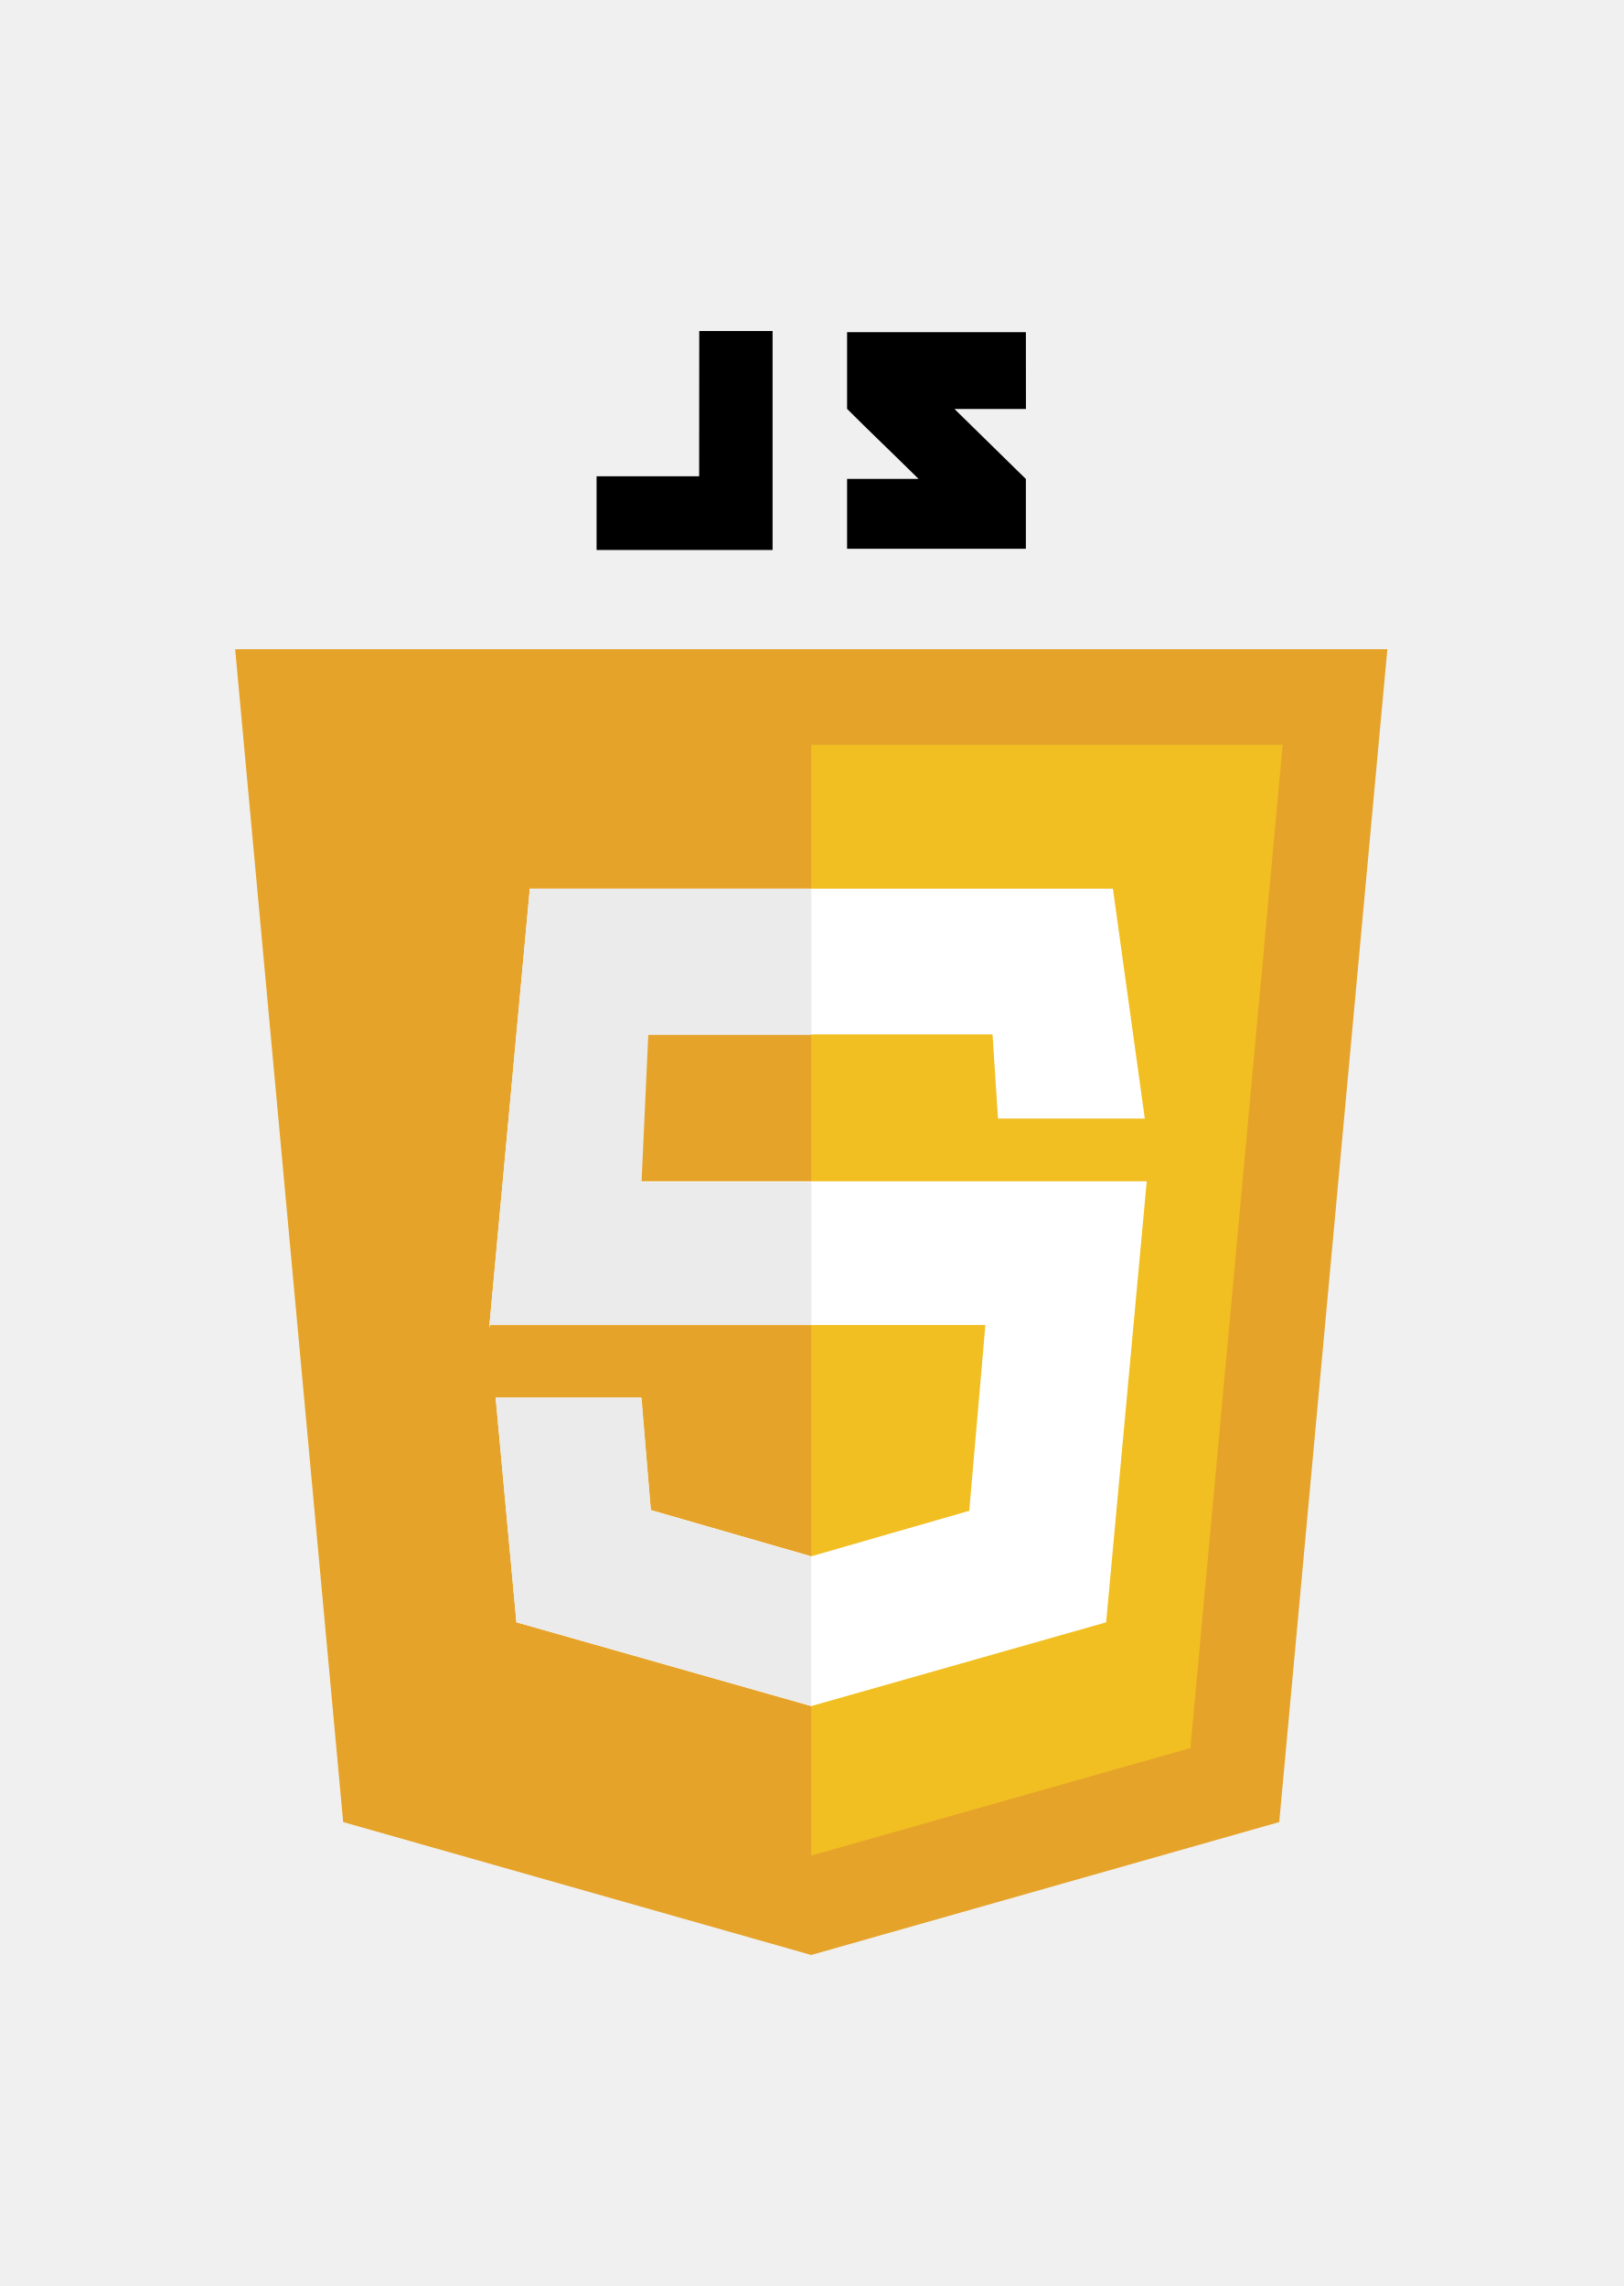
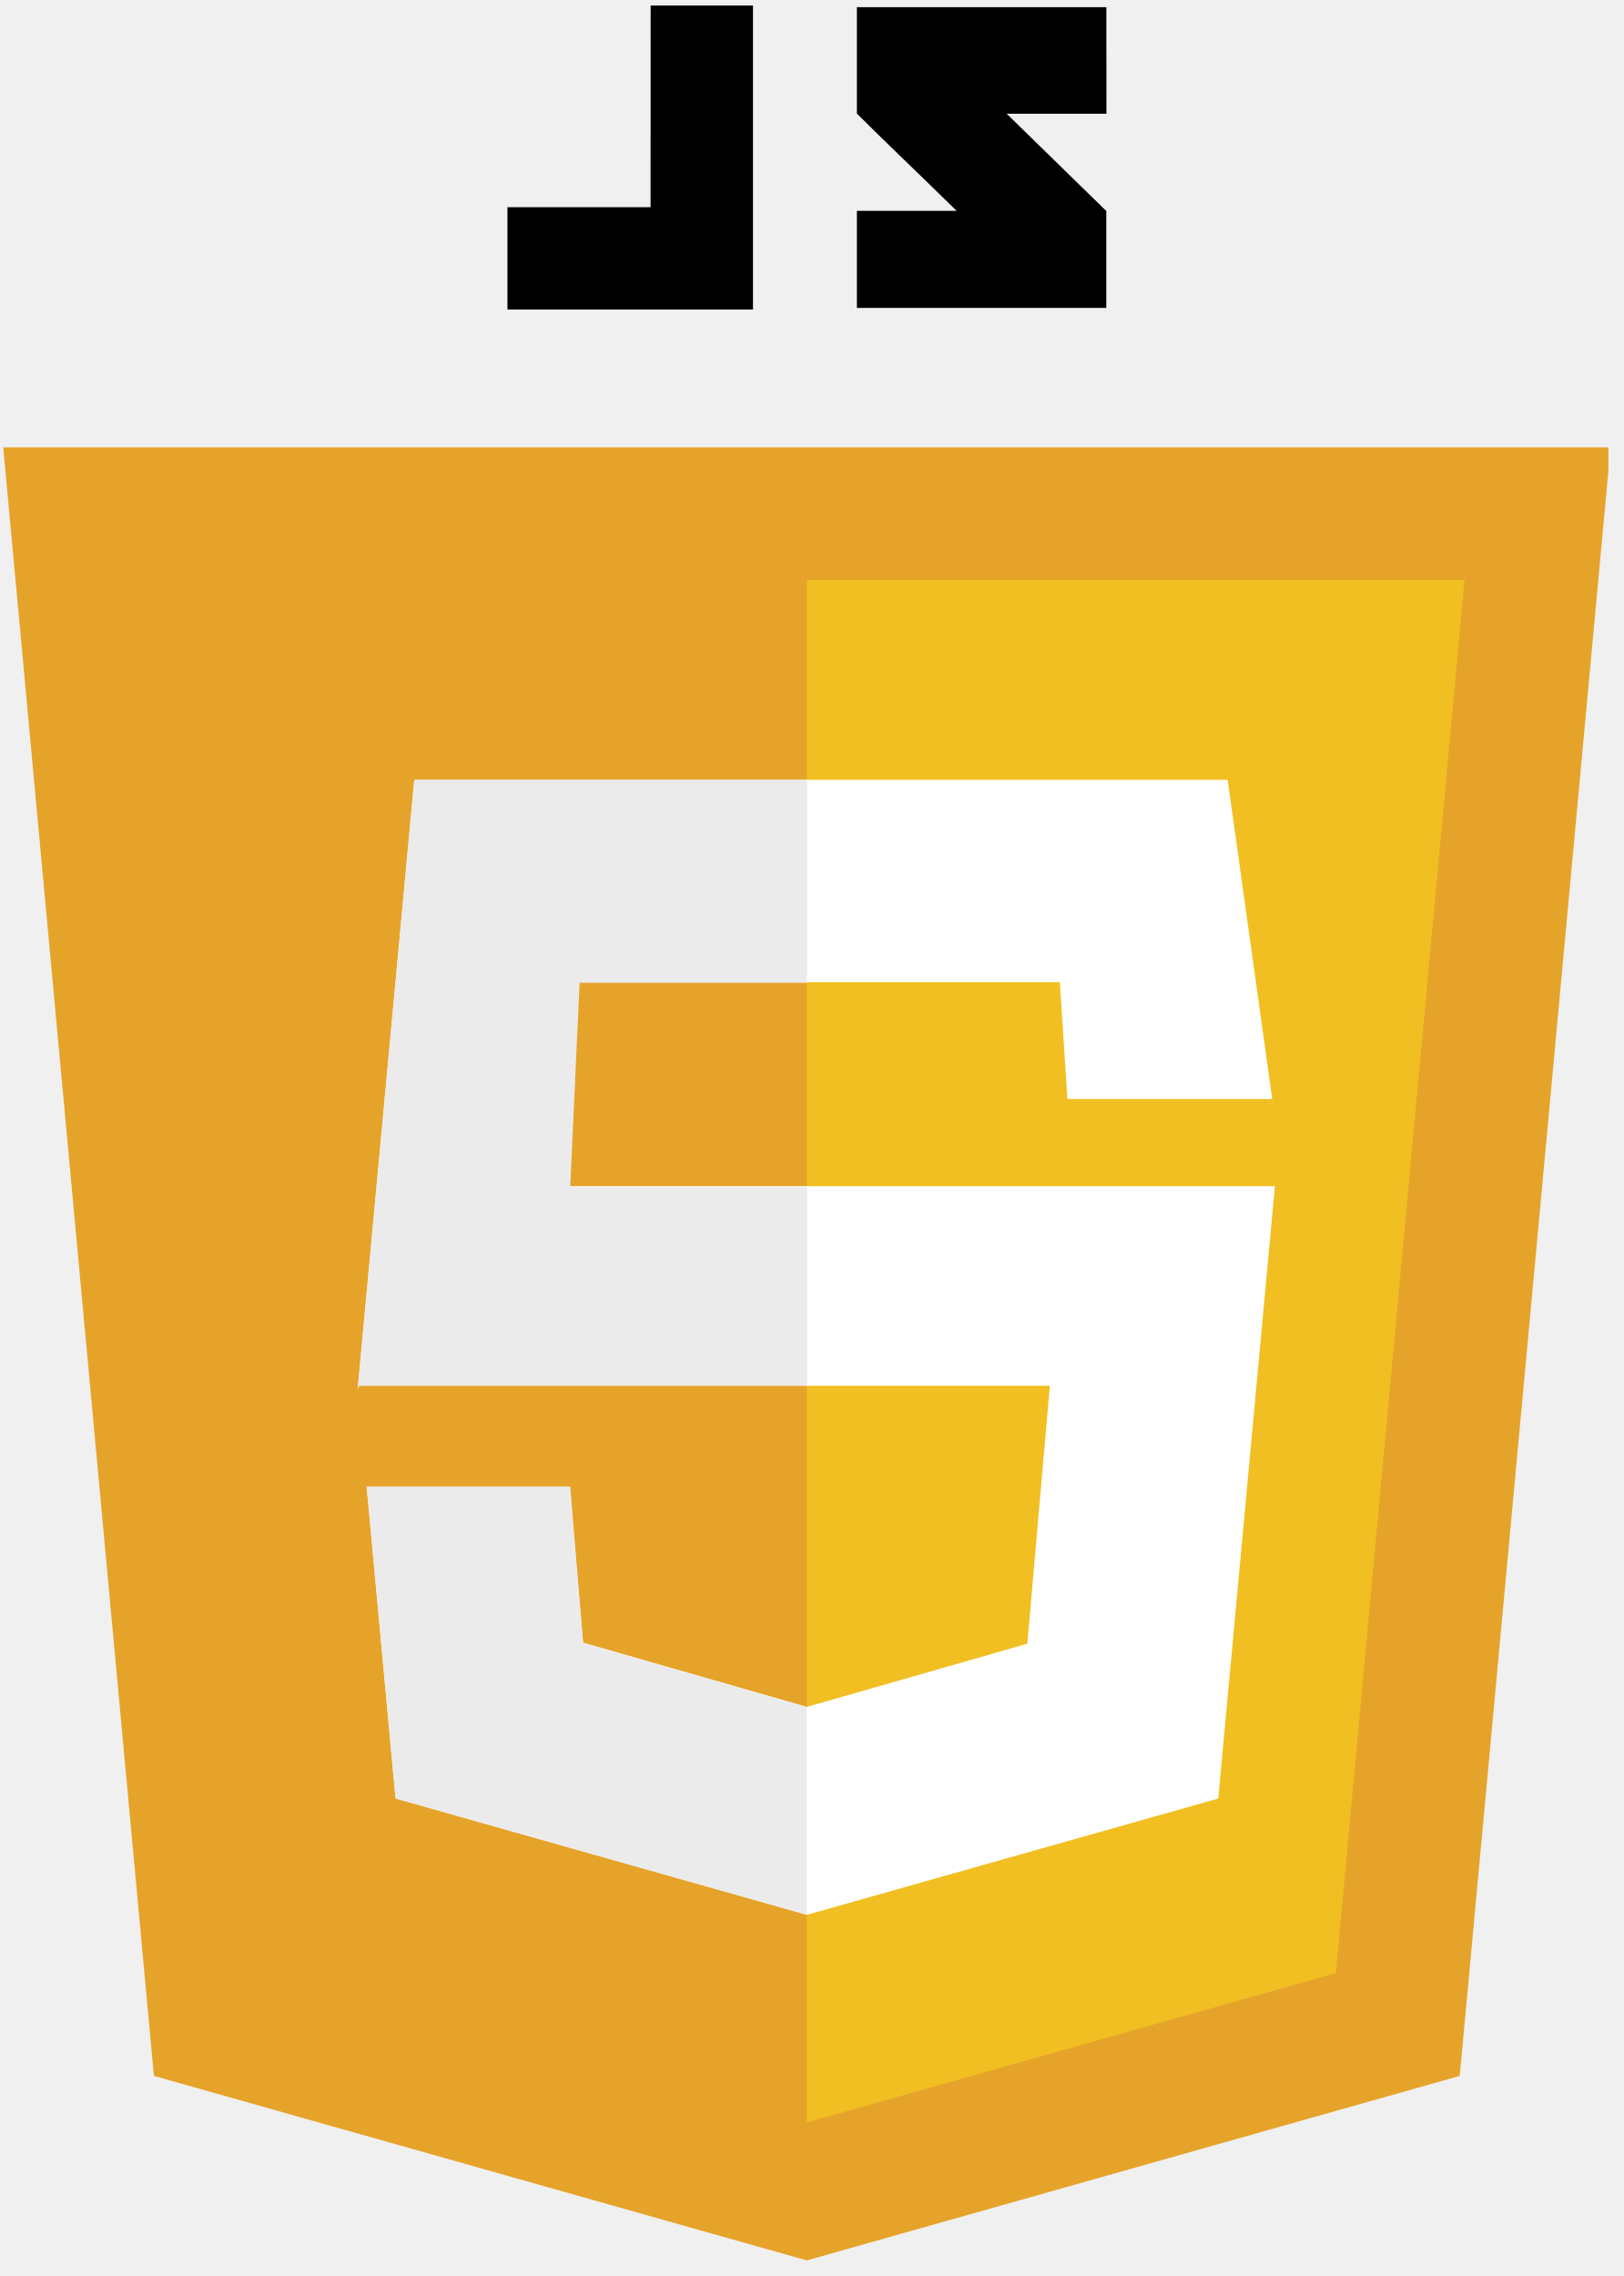
- <svg xmlns="http://www.w3.org/2000/svg" width="78.562" height="110.589" viewBox="0 0 375 375" version="1.0">
+ <svg xmlns="http://www.w3.org/2000/svg" width="107" zoomAndPan="magnify" viewBox="0 0 80.25 112.5" height="150" preserveAspectRatio="xMidYMid meet" version="1.0">
  <defs>
-     <clipPath id="44a760413a">
-       <path d="M 54.203 73 L 320.453 73 L 320.453 375 L 54.203 375 Z M 54.203 73 " clip-rule="nonzero" />
+     <clipPath id="1b36035c4f">
+       <path d="M 0.137 22 L 79.508 22 L 79.508 111.73 L 0.137 111.73 Z M 0.137 22 " clip-rule="nonzero" />
+     </clipPath>
+     <clipPath id="75caf3ee46">
+       <path d="M 25 0.273 L 55 0.273 L 55 16 L 25 16 Z M 25 0.273 " clip-rule="nonzero" />
    </clipPath>
  </defs>
-   <g clip-path="url(#44a760413a)">
-     <path fill="#e6a329" d="M 320.359 73.484 L 54.301 73.484 L 79.242 344.309 L 187.316 375 L 295.391 344.309 Z M 320.359 73.484 " fill-opacity="1" fill-rule="nonzero" />
+   <g clip-path="url(#1b36035c4f)">
+     <path fill="#e6a329" d="M 79.617 22.113 L 0.16 22.113 L 7.609 102.609 L 39.883 111.73 L 72.16 102.609 Z M 79.617 22.113 " fill-opacity="1" fill-rule="nonzero" />
  </g>
-   <path fill="#f1bf22" d="M 187.316 95.551 L 187.316 352.051 L 274.879 327.211 L 296.184 95.551 Z M 187.316 95.551 " fill-opacity="1" fill-rule="nonzero" />
-   <path fill="#ffffff" d="M 256.98 128.773 L 122.344 128.773 L 112.965 230.164 L 113.16 229.531 L 227.539 229.531 L 223.812 272.43 L 187.32 282.941 L 150.285 272.262 L 148.07 246.297 L 114.453 246.297 L 119.25 298.18 L 187.32 317.527 L 255.422 298.18 L 264.797 196.344 L 143.41 196.344 L 144.965 162.414 L 229.188 162.414 L 230.449 181.852 L 264.348 181.852 Z M 256.98 128.773 " fill-opacity="1" fill-rule="nonzero" />
-   <path fill="#ebebeb" d="M 187.348 128.773 L 122.344 128.773 L 112.965 230.164 L 113.16 229.531 L 187.344 229.531 L 187.344 196.457 L 148.145 196.457 L 149.699 162.527 L 187.348 162.527 Z M 148.145 246.312 L 114.449 246.312 L 119.246 298.168 L 187.316 317.496 L 187.316 282.992 L 150.285 272.281 Z M 148.145 246.312 " fill-opacity="1" fill-rule="nonzero" />
-   <path fill="#000000" d="M 161.445 33.539 L 137.758 33.539 L 137.758 50.566 L 178.398 50.566 L 178.398 0 L 161.465 0 Z M 236.891 0.27 L 195.602 0.27 L 195.602 17.973 C 201.113 23.492 203.988 26.148 212.109 34.145 L 195.602 34.145 L 195.602 50.285 L 236.887 50.285 L 236.887 34.172 L 220.395 18 L 236.902 18 Z M 236.891 0.27 " fill-opacity="1" fill-rule="nonzero" />
+   <path fill="#f1bf22" d="M 39.883 28.672 L 39.883 104.91 L 66.035 97.527 L 72.398 28.672 Z M 39.883 28.672 " fill-opacity="1" fill-rule="nonzero" />
+   <path fill="#ffffff" d="M 60.688 38.547 L 20.48 38.547 L 17.68 68.684 L 17.738 68.496 L 51.898 68.496 L 50.785 81.246 L 39.887 84.371 L 28.824 81.195 L 28.164 73.477 L 18.125 73.477 L 19.555 88.898 L 39.887 94.648 L 60.223 88.898 L 63.023 58.629 L 26.773 58.629 L 27.238 48.547 L 52.391 48.547 L 52.766 54.324 L 62.891 54.324 Z M 60.688 38.547 " fill-opacity="1" fill-rule="nonzero" />
+   <path fill="#ebebeb" d="M 39.895 38.547 L 20.48 38.547 L 17.68 68.684 L 17.738 68.496 L 39.895 68.496 L 39.895 58.664 L 28.188 58.664 L 28.652 48.578 L 39.895 48.578 Z M 28.188 73.484 L 18.125 73.484 L 19.555 88.895 L 39.883 94.641 L 39.883 84.383 L 28.824 81.203 Z M 28.188 73.484 " fill-opacity="1" fill-rule="nonzero" />
+   <g clip-path="url(#75caf3ee46)">
+     <path fill="#000000" d="M 32.16 10.242 L 25.086 10.242 L 25.086 15.301 L 37.223 15.301 L 37.223 0.273 L 32.164 0.273 Z M 54.691 0.355 L 42.359 0.355 L 42.359 5.613 C 44.004 7.254 44.863 8.043 47.289 10.422 L 42.359 10.422 L 42.359 15.219 L 54.688 15.219 L 54.688 10.43 L 49.762 5.621 L 54.695 5.621 Z M 54.691 0.355 " fill-opacity="1" fill-rule="nonzero" />
+   </g>
</svg>
